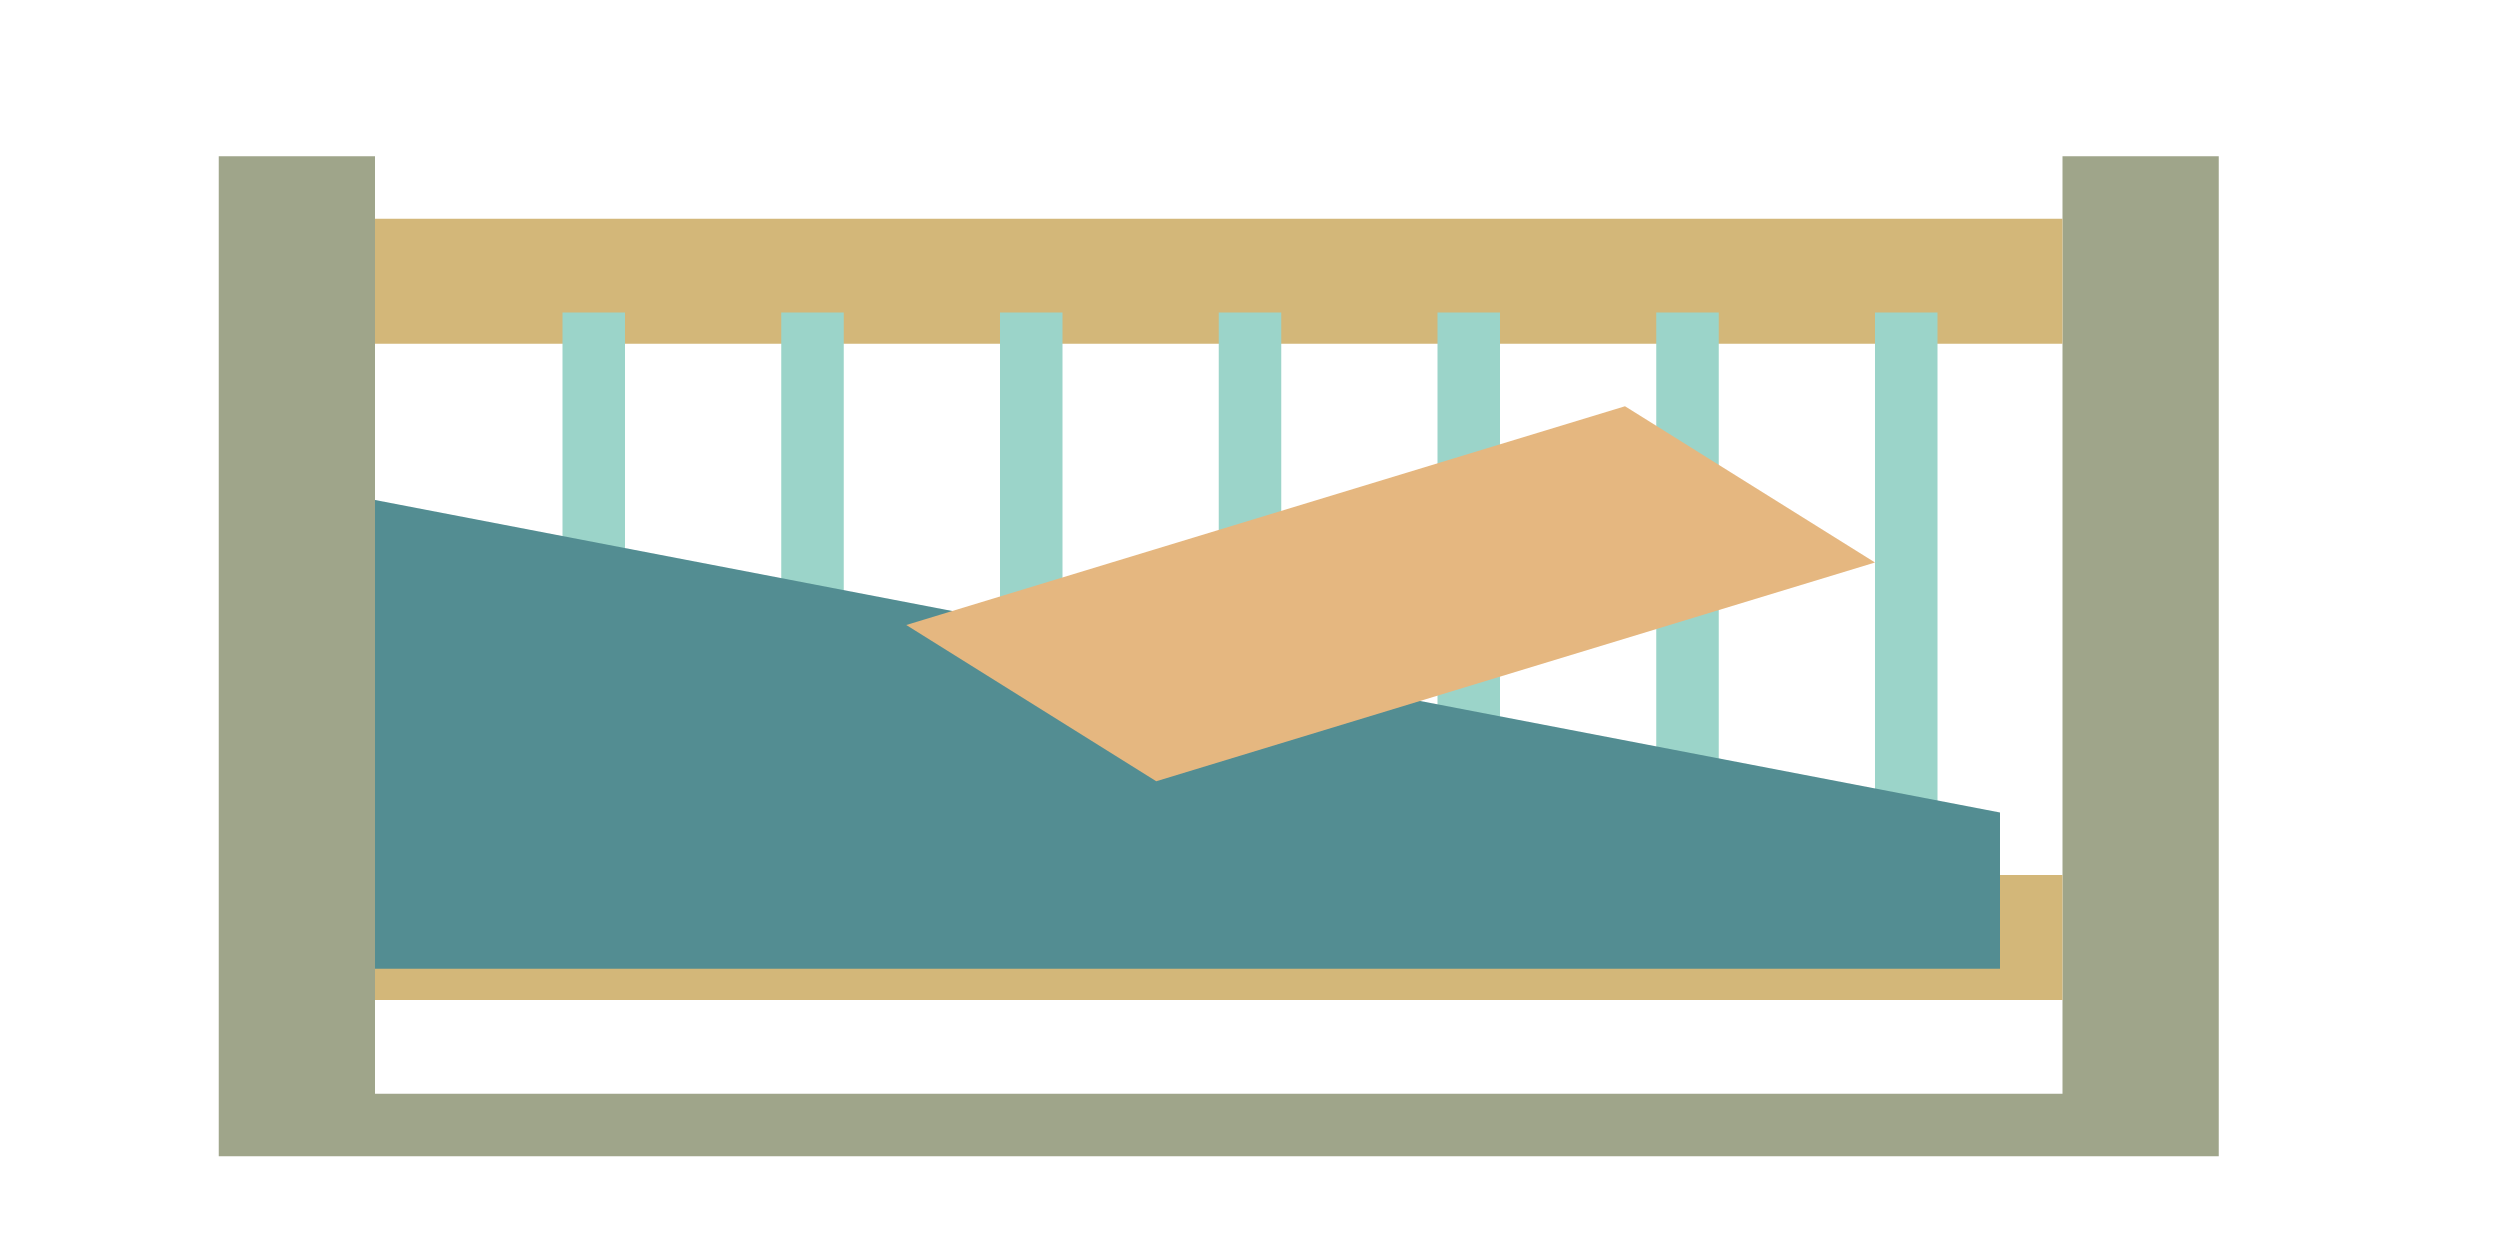
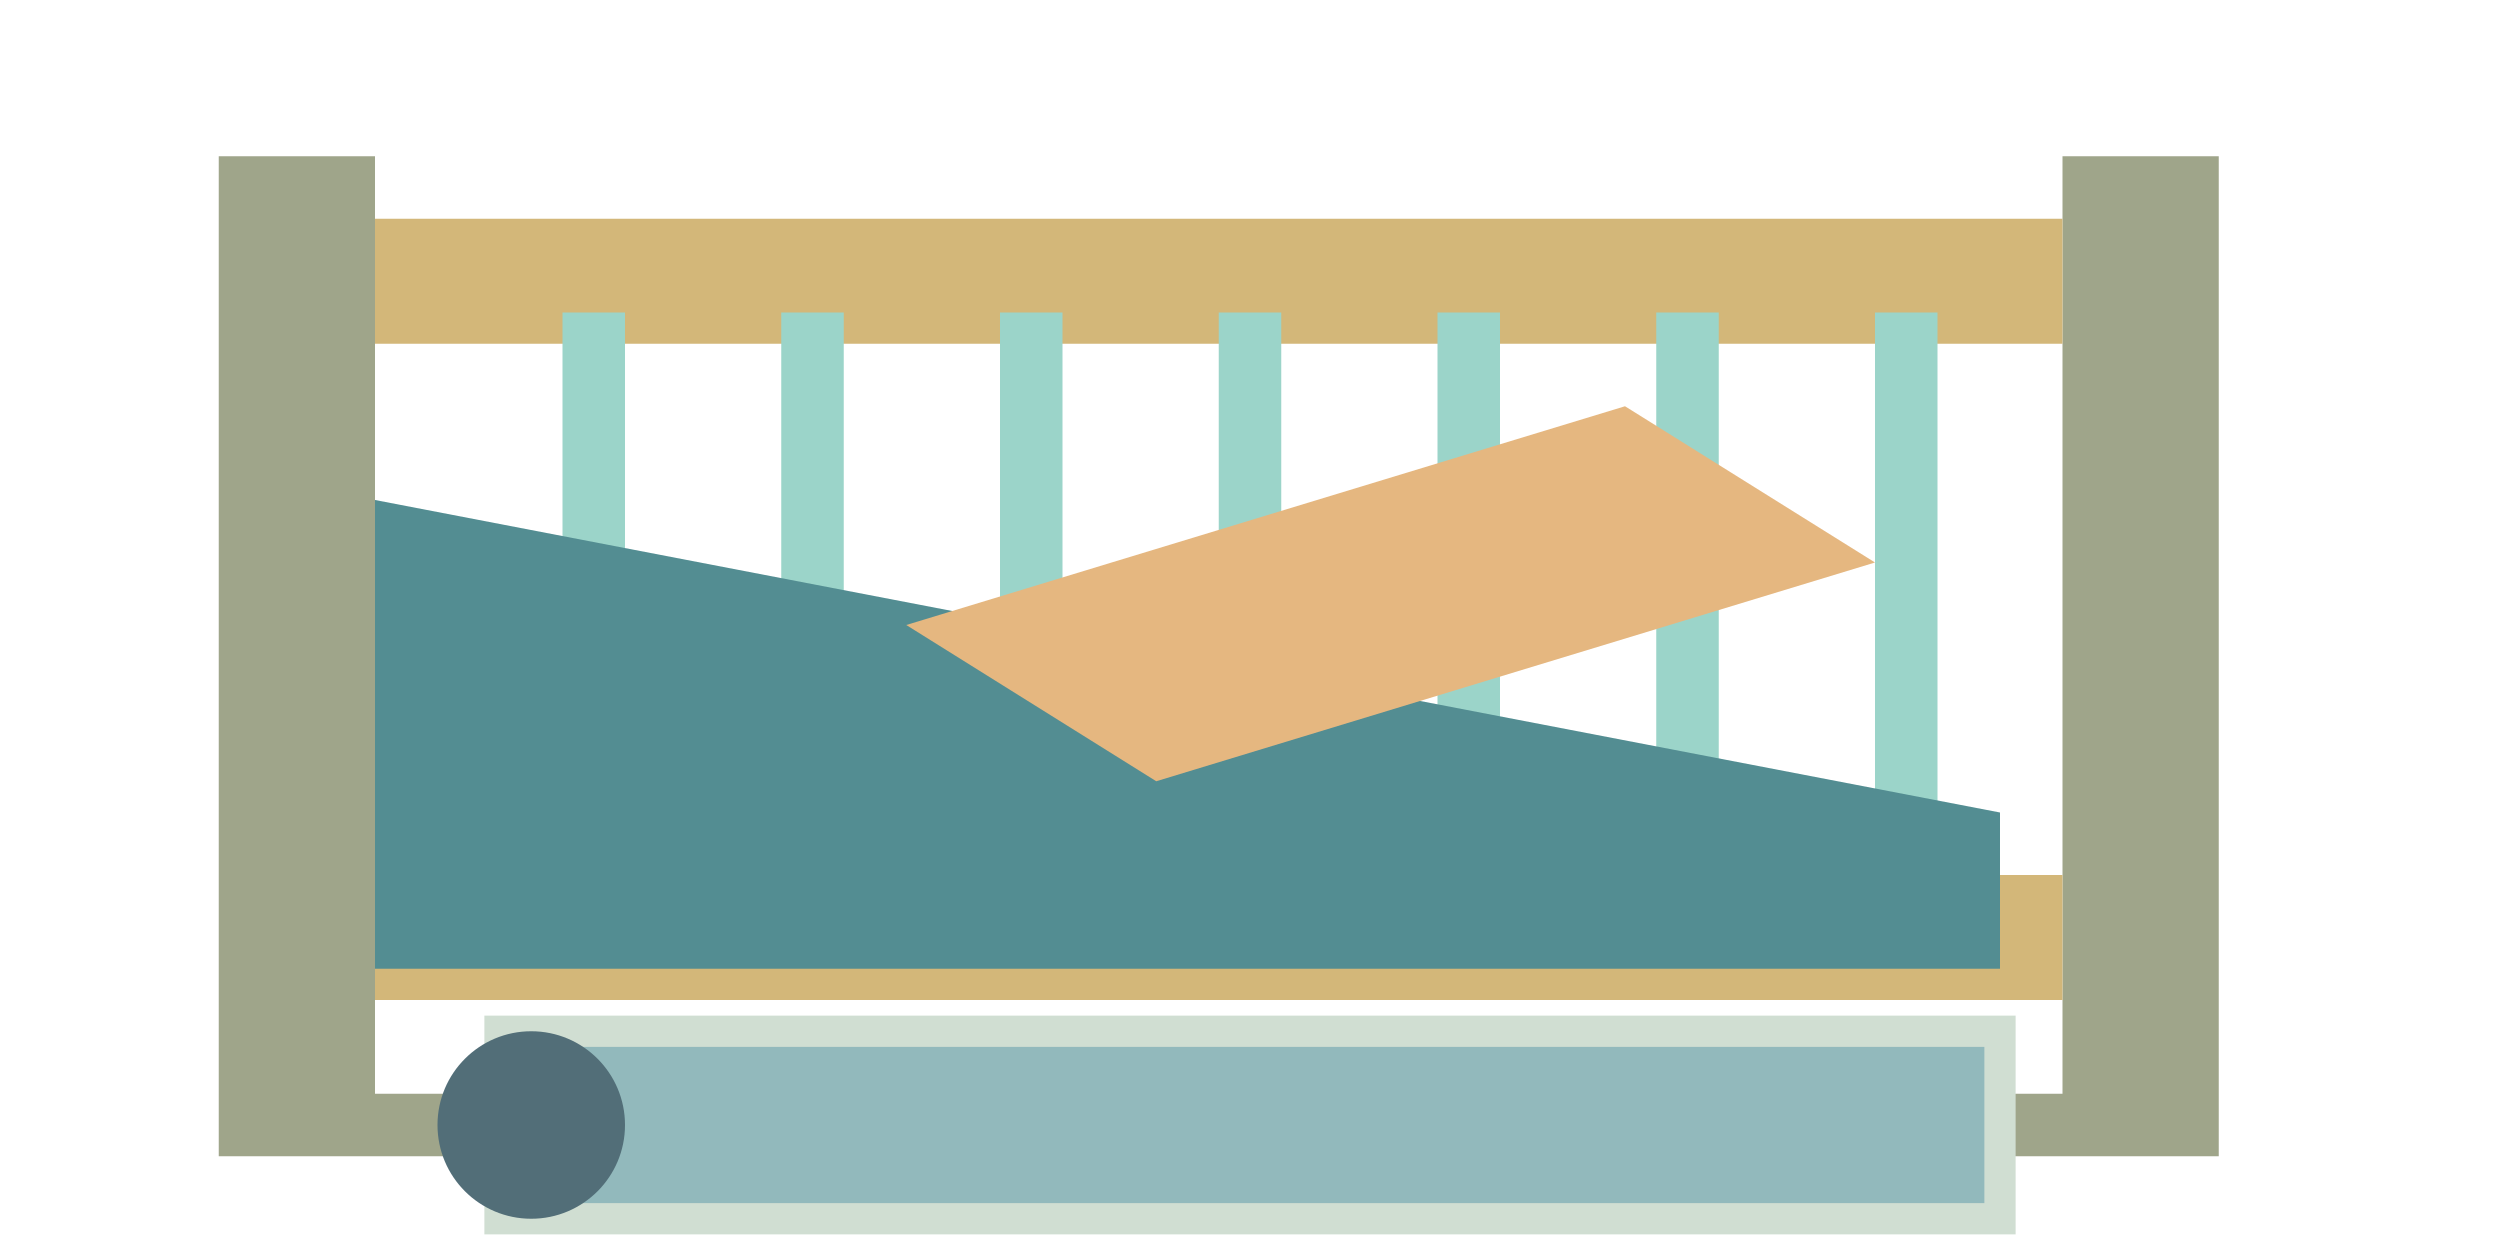
<svg xmlns="http://www.w3.org/2000/svg" width="80" height="40" viewBox="0 0 80 40">
  <path d="M7 37V5h5v30h54V5h5v32z" fill="#9fa58a" />
  <path d="M12 9h54M12 30h54" stroke="#d3b779" stroke-width="4" />
  <path d="M19 10v19m7-19v19m7-19v19m7-19v19m7-19v19m7-19v19m7-19v19" stroke="#9bd4c9" stroke-width="2" />
  <path d="m12 16 52 10v5H12z" fill="#538d92" />
  <path d="m29 20 23-7 8 5-23 7z" fill="#e5b780" />
+   <path d="M16 33h48v6H16z" fill="#92b9bc" stroke="#d0ded2" />
+   <ellipse cx="17" cy="36" rx="3" ry="3" fill="#526e78" />
</svg>
